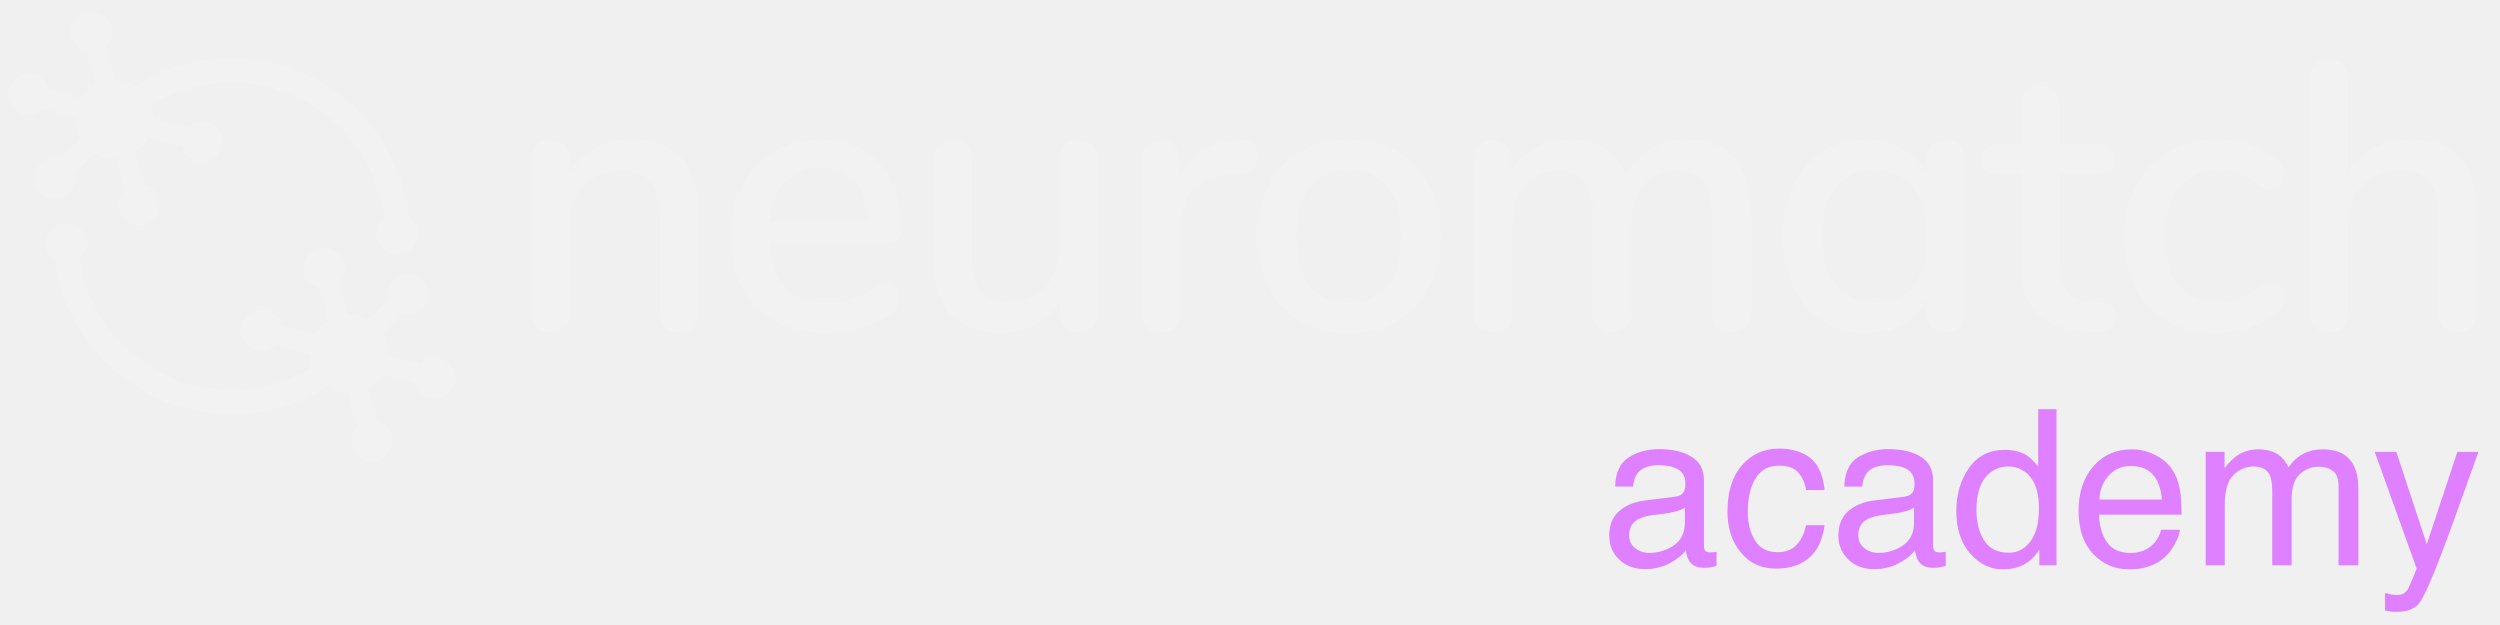
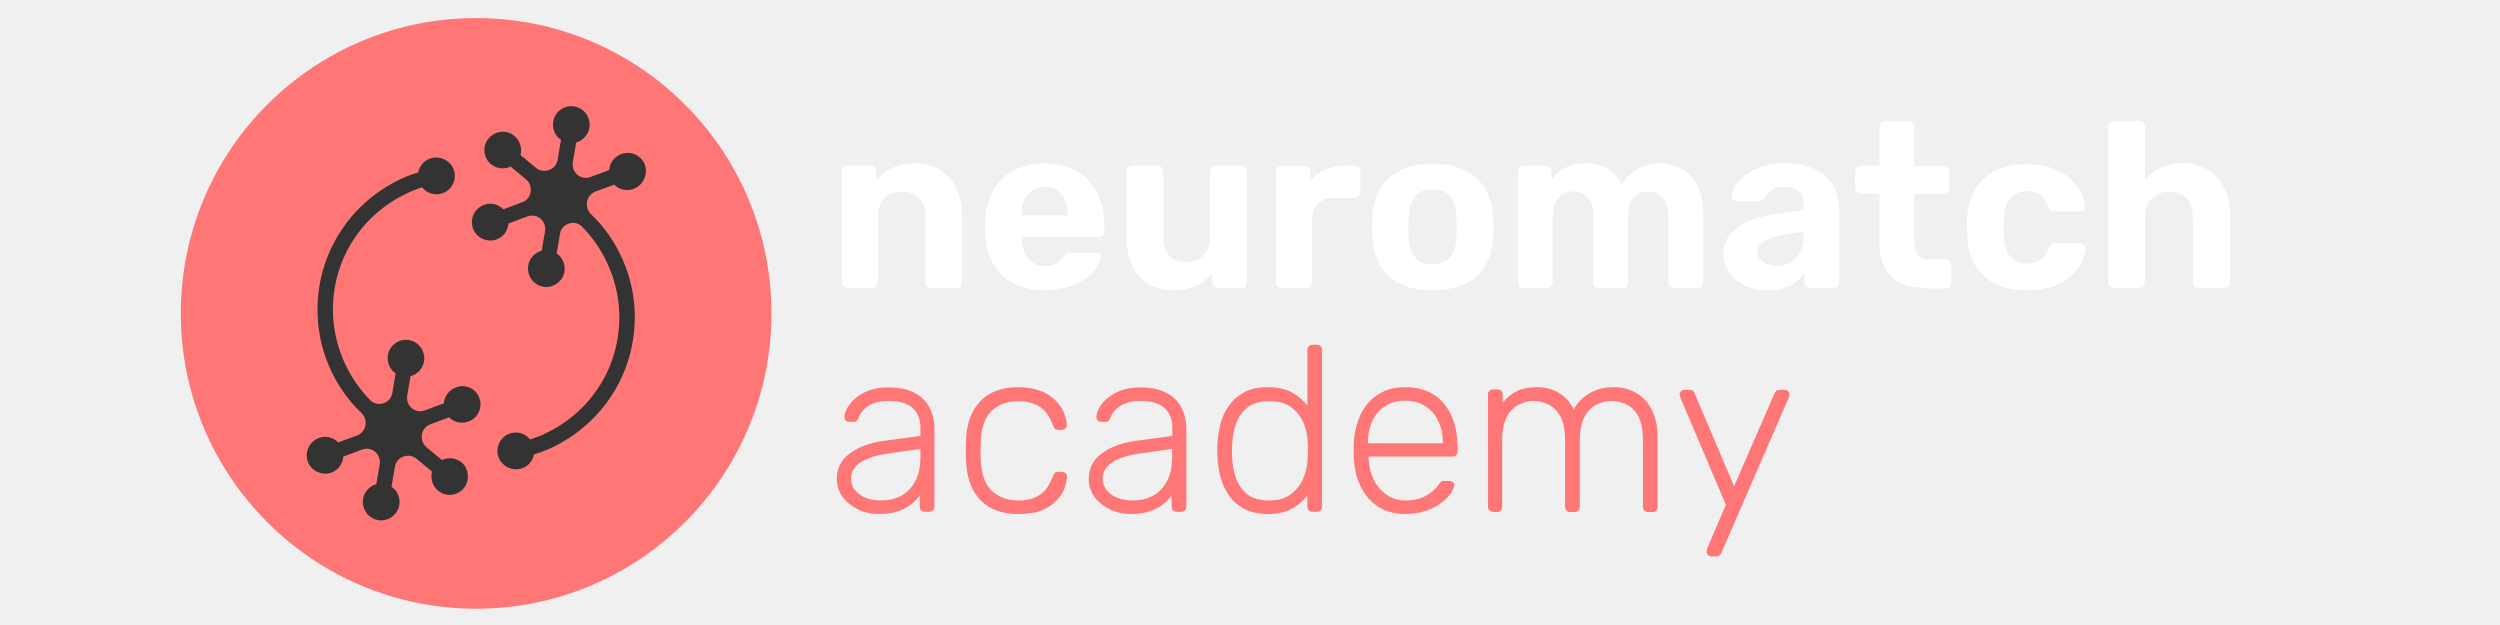
- <svg xmlns="http://www.w3.org/2000/svg" xmlns:xlink="http://www.w3.org/1999/xlink" version="1.1" id="Layer_1" x="0px" y="0px" width="1037px" height="259px" viewBox="0 0 1037 259" enable-background="new 0 0 1037 259" xml:space="preserve">
+ <svg xmlns="http://www.w3.org/2000/svg" version="1.1" id="Layer_1" x="0px" y="0px" viewBox="0 0 1037 259" style="enable-background:new 0 0 1037 259;" xml:space="preserve">
+   <style type="text/css">
+ 	.st0{fill:#FF7676;}
+ 	.st1{fill:#333333;}
+ 	.st2{fill:#FFFFFF;}
+ </style>
  <g>
-     <defs>
-       <rect id="SVGID_1_" x="-85" y="-217" width="1200" height="630" />
-     </defs>
-     <clipPath id="SVGID_2_">
-       <use xlink:href="#SVGID_1_" overflow="visible" />
-     </clipPath>
-     <path clip-path="url(#SVGID_2_)" fill="#F2F2F2" d="M28.92,79.935c2.25-2.25,2.97-5.43,2.19-8.29l8.12-8.12   c2.72,1.58,5.78,2.31,8.83,2.19l3.61,13.09c-3.33,3.33-3.33,8.73,0,12.06s8.73,3.33,12.07,0c3.33-3.33,3.33-8.73,0-12.07   c-1.13-1.13-2.5-1.86-3.94-2.23l-3.68-13.32c1.03-0.65,2.02-1.4,2.91-2.3c1.13-1.13,2.05-2.39,2.79-3.73l13.58,3.75   c0.36,1.44,1.1,2.81,2.23,3.94c3.33,3.33,8.73,3.33,12.07,0c3.33-3.33,3.33-8.73,0-12.07c-3.33-3.33-8.73-3.33-12.06,0l-13.82-3.82   c-0.04-1.83-0.38-3.65-1.03-5.39c9.92-6.1,21.36-9.37,33.3-9.37c17.03,0,33.04,6.63,45.08,18.67   c10.18,10.18,16.51,23.27,18.21,37.39c-0.18,0.15-0.35,0.3-0.51,0.47c-3.33,3.33-3.33,8.729,0,12.07c3.33,3.33,8.73,3.33,12.07,0   c3.33-3.33,3.33-8.73,0-12.07c-0.44-0.44-0.93-0.82-1.43-1.15c-1.87-16.57-9.24-31.94-21.17-43.86   c-13.95-13.95-32.5-21.64-52.24-21.64c-14.26,0-27.89,4.03-39.63,11.52c-2.64-1.74-5.66-2.63-8.7-2.69l-3.81-13.82   c3.33-3.33,3.33-8.73,0-12.06s-8.73-3.33-12.07,0c-3.34,3.33-3.33,8.73,0,12.07c1.13,1.13,2.5,1.86,3.94,2.23l3.75,13.58   c-1.34,0.73-2.6,1.65-3.73,2.79c-0.9,0.9-1.66,1.88-2.3,2.91l-13.34-3.68c-0.36-1.44-1.1-2.81-2.23-3.94   c-3.33-3.33-8.73-3.33-12.07,0c-3.33,3.33-3.33,8.73,0,12.07c3.33,3.33,8.73,3.33,12.06,0l13.09,3.61   c-0.11,3.05,0.62,6.11,2.19,8.83l-8.12,8.12c-2.86-0.78-6.04-0.06-8.29,2.19c-3.33,3.33-3.33,8.73,0,12.07   C20.18,83.265,25.58,83.265,28.92,79.935" />
-     <path clip-path="url(#SVGID_2_)" fill="#F2F2F2" d="M186.28,150.895c-3.33-3.329-8.73-3.329-12.06,0l-13.09-3.609   c0.11-3.05-0.62-6.11-2.19-8.83l8.12-8.12c2.86,0.78,6.05,0.06,8.29-2.19c3.33-3.329,3.33-8.729,0-12.069   c-3.33-3.33-8.73-3.33-12.07,0c-2.25,2.25-2.97,5.43-2.19,8.29l-8.12,8.12c-2.72-1.58-5.78-2.311-8.83-2.19l-3.61-13.09   c3.33-3.33,3.33-8.73,0-12.061c-3.33-3.329-8.73-3.329-12.07,0c-3.33,3.33-3.33,8.73,0,12.07c1.13,1.13,2.5,1.86,3.94,2.23   l3.68,13.319c-1.03,0.651-2.02,1.401-2.91,2.301c-1.13,1.13-2.05,2.39-2.79,3.729l-13.58-3.75c-0.36-1.439-1.1-2.81-2.23-3.939   c-3.33-3.33-8.73-3.33-12.07,0c-3.33,3.329-3.33,8.729,0,12.069c3.33,3.33,8.73,3.33,12.06,0l13.82,3.811   c0.04,1.819,0.38,3.64,1.02,5.37c-24.55,15.029-57.14,11.949-78.37-9.28c-9.73-9.73-15.97-22.21-17.97-35.67   c0.11-0.101,0.23-0.2,0.33-0.3c3.33-3.33,3.33-8.73,0-12.07c-3.33-3.341-8.73-3.33-12.07,0c-3.33,3.33-3.33,8.729,0,12.07   c0.5,0.5,1.05,0.92,1.64,1.27c2.23,15.8,9.51,30.46,20.91,41.86c14.4,14.399,33.32,21.6,52.24,21.6c13.79,0,27.57-3.85,39.61-11.5   c2.64,1.75,5.67,2.64,8.72,2.7l3.81,13.82c-3.33,3.329-3.33,8.729,0,12.06c3.33,3.33,8.73,3.33,12.07,0   c3.33-3.33,3.33-8.73,0-12.07c-1.13-1.13-2.5-1.859-3.94-2.229l-3.75-13.58c1.34-0.73,2.6-1.65,3.73-2.79   c0.9-0.9,1.66-1.88,2.3-2.91l13.32,3.68c0.36,1.44,1.1,2.811,2.23,3.94c3.33,3.33,8.73,3.33,12.07,0   C189.61,159.635,189.61,154.225,186.28,150.895" />
-     <path clip-path="url(#SVGID_2_)" fill="#F2F2F2" d="M289.73,89.055v41.18c0,2.43-0.71,4.3-2.14,5.62   c-1.42,1.319-3.4,1.979-5.94,1.979c-2.43,0-4.36-0.69-5.78-2.06c-1.43-1.37-2.14-3.22-2.14-5.54v-40.38   c0-6.55-1.29-11.35-3.88-14.41c-2.59-3.06-6.63-4.59-12.12-4.59c-6.44,0-11.62,2.01-15.52,6.02c-3.91,4.01-5.86,9.4-5.86,16.15   v37.22c0,2.32-0.71,4.17-2.14,5.54s-3.35,2.061-5.78,2.061c-2.43,0-4.38-0.69-5.86-2.061s-2.22-3.22-2.22-5.54v-64.47   c0-2.22,0.76-4.04,2.3-5.46c1.53-1.43,3.46-2.14,5.78-2.14c2.32,0,4.17,0.69,5.54,2.06c1.37,1.37,2.06,3.17,2.06,5.38v6.49   c2.53-4.64,6.07-8.18,10.61-10.61c4.54-2.43,9.66-3.64,15.36-3.64C280.49,57.855,289.73,68.255,289.73,89.055" />
-     <path clip-path="url(#SVGID_2_)" fill="#F2F2F2" d="M371.76,119.305c0.95,1.16,1.43,2.641,1.43,4.431c0,3.06-1.9,5.649-5.7,7.76   c-3.7,2.11-7.74,3.75-12.12,4.91c-4.38,1.16-8.58,1.739-12.59,1.739c-12.25,0-21.91-3.56-28.98-10.689s-10.61-16.87-10.61-29.22   c0-7.92,1.56-14.94,4.67-21.06c3.11-6.12,7.5-10.87,13.14-14.25c5.65-3.38,12.06-5.07,19.24-5.07c10.35,0,18.53,3.33,24.55,9.98   c6.02,6.65,9.03,15.63,9.03,26.92c0,4.22-1.9,6.33-5.7,6.33h-48.94c1.05,16.37,8.92,24.55,23.6,24.55c3.91,0,7.29-0.529,10.14-1.58   c2.85-1.05,5.86-2.43,9.03-4.119c0.32-0.211,1.19-0.66,2.61-1.351c1.43-0.69,2.61-1.03,3.56-1.03   C369.6,117.565,370.81,118.145,371.76,119.305 M325.84,75.435c-3.7,3.91-5.91,9.4-6.65,16.47h40.86   c-0.32-7.18-2.14-12.69-5.46-16.55c-3.33-3.85-8-5.78-14.02-5.78C334.44,69.575,329.53,71.535,325.84,75.435" />
-     <path clip-path="url(#SVGID_2_)" fill="#F2F2F2" d="M453.09,60.235c1.43,1.37,2.14,3.27,2.14,5.7v64.459   c0,2.221-0.74,4.011-2.22,5.382c-1.48,1.368-3.43,2.059-5.86,2.059c-2.22,0-4.01-0.66-5.38-1.979c-1.37-1.32-2.06-3.091-2.06-5.311   v-6.019c-2.43,4.429-5.78,7.809-10.06,10.139c-4.28,2.32-9.05,3.479-14.33,3.479c-18.79,0-28.19-10.35-28.19-31.039v-41.17   c0-2.43,0.71-4.33,2.14-5.7c1.43-1.37,3.41-2.06,5.94-2.06c2.43,0,4.35,0.69,5.78,2.06s2.14,3.27,2.14,5.7v41.02   c0,6.229,1.27,10.821,3.8,13.78c2.53,2.96,6.44,4.43,11.72,4.43c6.23,0,11.22-2,14.97-6.021c3.75-4.01,5.62-9.34,5.62-16V65.935   c0-2.32,0.74-4.2,2.22-5.62c1.48-1.43,3.43-2.14,5.86-2.14C449.729,58.175,451.66,58.865,453.09,60.235" />
-     <path clip-path="url(#SVGID_2_)" fill="#F2F2F2" d="M521.74,64.665c0,2.32-0.58,4.07-1.74,5.23s-3.17,1.85-6.02,2.06l-4.75,0.48   c-6.65,0.63-11.59,2.96-14.81,6.97c-3.22,4.01-4.83,8.87-4.83,14.57v36.27c0,2.53-0.74,4.43-2.22,5.7   c-1.48,1.27-3.38,1.899-5.7,1.899c-2.32,0-4.25-0.63-5.78-1.899c-1.53-1.271-2.3-3.17-2.3-5.7v-64.47c0-2.43,0.76-4.3,2.3-5.62   c1.53-1.32,3.46-1.98,5.78-1.98c2.11,0,3.88,0.66,5.31,1.98c1.43,1.32,2.14,3.14,2.14,5.46v7.6c2.11-4.64,5.17-8.18,9.19-10.61   c4.01-2.43,8.55-3.85,13.62-4.28l2.22-0.16C519.21,57.855,521.74,60.025,521.74,64.665" />
-     <path clip-path="url(#SVGID_2_)" fill="#F2F2F2" d="M539.56,133.244c-5.761-3.27-10.189-7.939-13.3-14.02   c-3.12-6.069-4.67-13.119-4.67-21.14c0-8.13,1.561-15.23,4.67-21.299c3.11-6.071,7.55-10.741,13.3-14.021   c5.75-3.27,12.431-4.91,20.03-4.91c7.601,0,14.28,1.64,20.03,4.91c5.75,3.271,10.19,7.95,13.3,14.021   c3.11,6.069,4.67,13.169,4.67,21.299c0,8.03-1.56,15.07-4.67,21.14c-3.121,6.07-7.55,10.75-13.3,14.02   c-5.76,3.271-12.43,4.911-20.03,4.911C551.99,138.155,545.31,136.515,539.56,133.244 M575.82,118.515   c3.75-4.64,5.62-11.46,5.62-20.43c0-8.87-1.9-15.65-5.7-20.351c-3.8-4.699-9.191-7.05-16.15-7.05c-6.96,0-12.35,2.351-16.149,7.05   c-3.801,4.7-5.7,11.48-5.7,20.351c0,8.98,1.87,15.79,5.62,20.43c3.75,4.65,9.159,6.971,16.229,6.971S572.08,123.165,575.82,118.515   " />
-     <path clip-path="url(#SVGID_2_)" fill="#F2F2F2" d="M726.04,89.055v41.18c0,2.43-0.74,4.3-2.22,5.62   c-1.48,1.319-3.431,1.979-5.86,1.979c-2.32,0-4.22-0.66-5.7-1.979c-1.479-1.32-2.22-3.19-2.22-5.62v-41.02   c0-6.44-1.16-11.11-3.479-14.02c-2.32-2.9-5.971-4.35-10.931-4.35c-5.81,0-10.4,1.98-13.78,5.94s-5.069,9.37-5.069,16.23v37.22   c0,2.43-0.74,4.3-2.22,5.62c-1.48,1.319-3.431,1.979-5.86,1.979c-2.32,0-4.221-0.66-5.7-1.979c-1.48-1.32-2.22-3.19-2.22-5.62   v-41.02c0-6.44-1.16-11.11-3.48-14.02c-2.319-2.9-5.97-4.35-10.93-4.35c-5.81,0-10.431,1.98-13.86,5.94s-5.149,9.37-5.149,16.23   v37.22c0,2.43-0.74,4.3-2.22,5.62c-1.48,1.319-3.381,1.979-5.701,1.979c-2.319,0-4.25-0.66-5.779-1.979   c-1.53-1.32-2.3-3.19-2.3-5.62v-64.46c0-2.32,0.79-4.17,2.38-5.54c1.58-1.37,3.479-2.06,5.699-2.06c2.221,0,4.041,0.66,5.461,1.98   c1.43,1.32,2.14,3.14,2.14,5.46v5.86c2.32-4.43,5.54-7.81,9.66-10.14c4.12-2.32,8.87-3.48,14.25-3.48c5.91,0,10.79,1.22,14.65,3.64   c3.85,2.43,6.729,6.18,8.629,11.24c2.32-4.54,5.75-8.16,10.29-10.85c4.541-2.69,9.71-4.04,15.521-4.04   C717.38,57.855,726.04,68.255,726.04,89.055" />
-     <path clip-path="url(#SVGID_2_)" fill="#F2F2F2" d="M813.07,60.314c1.43,1.431,2.14,3.301,2.14,5.621v64.14   c0,2.43-0.71,4.33-2.14,5.7c-1.431,1.369-3.351,2.06-5.78,2.06s-4.36-0.69-5.78-2.06c-1.43-1.37-2.14-3.271-2.14-5.7v-6.34   c-2.32,4.649-5.7,8.21-10.142,10.689c-4.429,2.48-9.559,3.72-15.358,3.72c-6.76,0-12.72-1.659-17.9-4.989   c-5.17-3.33-9.21-7.971-12.12-13.94c-2.91-5.96-4.359-12.91-4.359-20.83c0-8.13,1.449-15.259,4.359-21.38   c2.9-6.12,6.94-10.85,12.12-14.17c5.17-3.33,11.141-4.989,17.9-4.989c5.81,0,10.93,1.27,15.358,3.8   c4.432,2.529,7.812,6.12,10.142,10.77v-6.65c0-2.321,0.71-4.17,2.14-5.54s3.351-2.06,5.78-2.06   C809.71,58.174,811.64,58.885,813.07,60.314 M793.75,118.355c3.75-4.75,5.62-11.511,5.62-20.271c0-8.759-1.88-15.521-5.62-20.271   c-3.75-4.75-9.11-7.129-16.07-7.129c-6.97,0-12.38,2.399-16.229,7.21c-3.86,4.81-5.78,11.64-5.78,20.509   c0,8.551,1.93,15.201,5.78,19.961c3.85,4.75,9.27,7.13,16.229,7.13C784.64,125.485,790,123.105,793.75,118.355" />
-     <path clip-path="url(#SVGID_2_)" fill="#F2F2F2" d="M876.41,127.465c1,1,1.5,2.4,1.5,4.2c0,2.11-0.82,3.72-2.45,4.83   c-1.64,1.11-4.04,1.56-7.21,1.35l-4.279-0.319c-8.551-0.631-14.94-3.25-19.161-7.841c-4.22-4.59-6.339-11.38-6.339-20.35v-37.22   h-9.5c-4.65,0-6.971-2.06-6.971-6.18c0-1.9,0.61-3.41,1.82-4.51c1.21-1.11,2.93-1.66,5.15-1.66h9.5v-16.32   c0-2.43,0.709-4.33,2.14-5.7c1.43-1.37,3.35-2.06,5.778-2.06c2.432,0,4.382,0.69,5.861,2.06c1.48,1.37,2.221,3.27,2.221,5.7v16.31   h15.68c2.22,0,3.93,0.55,5.149,1.66c1.21,1.11,1.82,2.61,1.82,4.51c0,2.01-0.61,3.54-1.82,4.59c-1.22,1.06-2.93,1.58-5.149,1.58   h-15.68v38.33c0,4.96,1.029,8.61,3.089,10.931c2.061,2.319,5.2,3.64,9.421,3.96l4.43,0.319   C873.75,125.855,875.41,126.465,876.41,127.465" />
-     <path clip-path="url(#SVGID_2_)" fill="#F2F2F2" d="M898.9,133.245c-5.65-3.271-10.03-7.92-13.141-13.94   c-3.12-6.02-4.67-12.989-4.67-20.909c0-8.021,1.61-15.101,4.83-21.22c3.22-6.12,7.73-10.87,13.54-14.25   c5.81-3.38,12.46-5.07,19.96-5.07c4.01,0,8.05,0.58,12.12,1.74c4.06,1.16,7.68,2.75,10.85,4.75c3.38,2.32,5.07,5.02,5.07,8.08   c0,1.8-0.479,3.3-1.42,4.51c-0.95,1.22-2.17,1.82-3.64,1.82c-0.95,0-1.9-0.24-2.852-0.71c-0.949-0.48-2.17-1.19-3.639-2.14   c-2.641-1.69-5.09-2.98-7.36-3.88c-2.27-0.9-4.99-1.35-8.16-1.35c-7.18,0-12.75,2.43-16.71,7.29   c-3.96,4.86-5.939,11.62-5.939,20.271c0,8.659,1.95,15.34,5.859,20.029c3.9,4.7,9.45,7.051,16.631,7.051   c3.17,0,5.96-0.48,8.39-1.431s4.91-2.22,7.439-3.8c1.16-0.74,2.319-1.37,3.48-1.9c1.16-0.529,2.22-0.79,3.17-0.79   c1.48,0,2.69,0.61,3.64,1.82c0.949,1.22,1.42,2.72,1.42,4.509c0,1.481-0.399,2.831-1.189,4.041c-0.79,1.221-2.14,2.45-4.04,3.721   c-3.17,2.109-6.87,3.75-11.09,4.909c-4.22,1.16-8.5,1.74-12.83,1.74C911.12,138.155,904.55,136.515,898.9,133.245" />
-     <path clip-path="url(#SVGID_2_)" fill="#F2F2F2" d="M1027.42,89.055v41.18c0,2.32-0.74,4.17-2.22,5.54   c-1.48,1.369-3.43,2.06-5.86,2.06c-2.43,0-4.359-0.69-5.78-2.06c-1.42-1.37-2.14-3.22-2.14-5.54v-41.02   c0-6.33-1.29-10.98-3.88-13.94s-6.63-4.43-12.12-4.43c-6.439,0-11.62,2.01-15.52,6.02c-3.91,4.01-5.86,9.4-5.86,16.15v37.22   c0,2.32-0.71,4.17-2.14,5.54c-1.42,1.369-3.351,2.06-5.78,2.06c-2.429,0-4.38-0.69-5.86-2.06c-1.479-1.37-2.22-3.22-2.22-5.54   v-98.03c0-2.32,0.76-4.17,2.3-5.54c1.53-1.37,3.51-2.06,5.94-2.06c2.319,0,4.2,0.66,5.62,1.979c1.43,1.32,2.14,3.09,2.14,5.31   v39.59c2.64-4.43,6.18-7.81,10.61-10.14c4.43-2.32,9.5-3.48,15.199-3.48C1018.23,57.855,1027.42,68.255,1027.42,89.055" />
-   </g>
-   <g>
-     <path fill="#DE80FF" d="M694.934,206.017c1.816-0.233,3.031-0.994,3.646-2.281c0.352-0.706,0.527-1.72,0.527-3.044   c0-2.705-0.958-4.668-2.873-5.889s-4.656-1.831-8.223-1.831c-4.123,0-7.047,1.119-8.771,3.356   c-0.965,1.237-1.594,3.077-1.886,5.521h-7.383c0.146-5.817,2.026-9.864,5.64-12.142c3.614-2.276,7.807-3.415,12.576-3.415   c5.529,0,10.021,1.055,13.475,3.164c3.424,2.109,5.136,5.391,5.136,9.845v27.115c0,0.82,0.169,1.479,0.505,1.977   c0.337,0.497,1.048,0.746,2.132,0.746c0.352,0,0.747-0.021,1.187-0.066c0.439-0.043,0.908-0.108,1.406-0.196v5.844   c-1.23,0.352-2.168,0.571-2.812,0.659s-1.523,0.132-2.637,0.132c-2.725,0-4.702-0.967-5.933-2.899   c-0.645-1.025-1.099-2.476-1.362-4.351c-1.611,2.109-3.926,3.94-6.943,5.493c-3.018,1.552-6.344,2.328-9.976,2.328   c-4.366,0-7.933-1.324-10.7-3.973c-2.77-2.647-4.153-5.961-4.153-9.94c0-4.36,1.362-7.739,4.087-10.139s6.299-3.878,10.723-4.434   L694.934,206.017z M678.277,227.386c1.67,1.315,3.647,1.973,5.933,1.973c2.783,0,5.478-0.644,8.086-1.93   c4.395-2.136,6.592-5.631,6.592-10.487v-6.361c-0.966,0.617-2.208,1.132-3.728,1.543c-1.521,0.412-3.012,0.705-4.474,0.88   l-4.78,0.615c-2.865,0.38-5.021,0.979-6.465,1.798c-2.445,1.374-3.669,3.566-3.669,6.577   C675.772,224.272,676.607,226.07,678.277,227.386z" />
-     <path fill="#DE80FF" d="M750.854,189.939c3.324,2.578,5.324,7.017,5.998,13.315h-7.69c-0.469-2.9-1.538-5.31-3.208-7.229   c-1.67-1.918-4.351-2.878-8.042-2.878c-5.039,0-8.643,2.458-10.811,7.374c-1.406,3.189-2.109,7.125-2.109,11.807   c0,4.711,0.995,8.676,2.988,11.895c1.992,3.22,5.126,4.828,9.404,4.828c3.28,0,5.882-0.999,7.8-2.999   c1.919-1.998,3.245-4.734,3.978-8.207h7.69c-0.879,6.24-3.076,10.804-6.592,13.688c-3.516,2.887-8.014,4.329-13.491,4.329   c-6.152,0-11.06-2.248-14.722-6.745s-5.493-10.115-5.493-16.854c0-8.262,2.007-14.692,6.021-19.292s9.125-6.899,15.337-6.899   C743.213,186.072,747.527,187.361,750.854,189.939z" />
-     <path fill="#DE80FF" d="M789.986,206.017c1.816-0.233,3.033-0.994,3.648-2.281c0.351-0.706,0.526-1.72,0.526-3.044   c0-2.705-0.958-4.668-2.873-5.889s-4.656-1.831-8.223-1.831c-4.122,0-7.047,1.119-8.771,3.356   c-0.965,1.237-1.593,3.077-1.886,5.521h-7.383c0.146-5.817,2.026-9.864,5.641-12.142c3.613-2.276,7.805-3.415,12.574-3.415   c5.531,0,10.023,1.055,13.477,3.164c3.423,2.109,5.135,5.391,5.135,9.845v27.115c0,0.82,0.168,1.479,0.506,1.977   c0.336,0.497,1.047,0.746,2.131,0.746c0.352,0,0.747-0.021,1.187-0.066c0.439-0.043,0.907-0.108,1.406-0.196v5.844   c-1.23,0.352-2.169,0.571-2.812,0.659c-0.645,0.088-1.523,0.132-2.637,0.132c-2.725,0-4.702-0.967-5.933-2.899   c-0.645-1.025-1.099-2.476-1.362-4.351c-1.611,2.109-3.927,3.94-6.943,5.493c-3.018,1.552-6.343,2.328-9.976,2.328   c-4.365,0-7.932-1.324-10.701-3.973c-2.768-2.647-4.152-5.961-4.152-9.94c0-4.36,1.362-7.739,4.087-10.139   s6.299-3.878,10.723-4.434L789.986,206.017z M773.331,227.386c1.67,1.315,3.647,1.973,5.933,1.973c2.783,0,5.479-0.644,8.086-1.93   c4.395-2.136,6.592-5.631,6.592-10.487v-6.361c-0.965,0.617-2.207,1.132-3.729,1.543c-1.52,0.412-3.011,0.705-4.473,0.88   l-4.781,0.615c-2.865,0.38-5.02,0.979-6.463,1.798c-2.447,1.374-3.67,3.566-3.67,6.577   C770.826,224.272,771.661,226.07,773.331,227.386z" />
-     <path fill="#DE80FF" d="M840.674,188.885c1.4,0.879,2.991,2.417,4.771,4.614v-23.774h7.603V234.5h-7.119v-6.548   c-1.839,2.9-4.014,4.995-6.522,6.284c-2.512,1.289-5.385,1.934-8.625,1.934c-5.225,0-9.748-2.204-13.57-6.613   c-3.824-4.409-5.735-10.276-5.735-17.601c0-6.855,1.743-12.795,5.231-17.819c3.486-5.024,8.47-7.537,14.949-7.537   C835.246,186.6,838.252,187.361,840.674,188.885z M823.017,224.173c2.128,3.398,5.538,5.098,10.231,5.098   c3.644,0,6.639-1.574,8.985-4.724s3.52-7.669,3.52-13.558c0-5.947-1.21-10.349-3.629-13.206c-2.42-2.855-5.407-4.284-8.964-4.284   c-3.965,0-7.178,1.523-9.641,4.57s-3.694,7.529-3.694,13.447C819.825,216.556,820.889,220.774,823.017,224.173z" />
-     <path fill="#DE80FF" d="M893.94,188.73c3.115,1.568,5.488,3.597,7.119,6.087c1.572,2.373,2.62,5.142,3.145,8.306   c0.466,2.168,0.699,5.625,0.699,10.371H870.67c0.146,4.789,1.265,8.631,3.357,11.524c2.094,2.894,5.334,4.34,9.723,4.34   c4.1,0,7.369-1.368,9.812-4.105c1.366-1.589,2.335-3.429,2.904-5.519h7.778c-0.205,1.729-0.887,3.655-2.043,5.779   c-1.158,2.124-2.449,3.859-3.873,5.207c-2.385,2.344-5.336,3.926-8.854,4.746c-1.891,0.469-4.027,0.703-6.412,0.703   c-5.822,0-10.757-2.131-14.805-6.395c-4.047-4.262-6.069-10.231-6.069-17.907c0-7.559,2.038-13.696,6.114-18.413   s9.404-7.075,15.985-7.075C887.607,186.38,890.824,187.164,893.94,188.73z M896.773,207.21c-0.32-3.428-1.061-6.167-2.223-8.218   c-2.15-3.809-5.738-5.713-10.764-5.713c-3.602,0-6.623,1.312-9.063,3.934s-3.733,5.954-3.878,9.997H896.773z" />
-     <path fill="#DE80FF" d="M914.923,187.435h7.822v6.68c1.874-2.314,3.574-3.999,5.098-5.054c2.607-1.787,5.565-2.681,8.877-2.681   c3.75,0,6.768,0.923,9.053,2.769c1.289,1.055,2.461,2.607,3.516,4.658c1.758-2.52,3.823-4.387,6.196-5.604   c2.373-1.215,5.039-1.823,7.998-1.823c6.328,0,10.635,2.285,12.92,6.855c1.23,2.461,1.846,5.771,1.846,9.932V234.5h-8.218v-32.695   c0-3.135-0.784-5.288-2.352-6.46s-3.479-1.758-5.734-1.758c-3.105,0-5.779,1.04-8.02,3.12c-2.242,2.08-3.362,5.552-3.362,10.415   V234.5h-8.042v-30.718c0-3.193-0.381-5.522-1.143-6.987c-1.201-2.197-3.442-3.296-6.724-3.296c-2.988,0-5.706,1.157-8.152,3.472   c-2.445,2.314-3.669,6.504-3.669,12.568V234.5h-7.91V187.435z" />
-     <path fill="#DE80FF" d="M1019.315,187.435h8.744c-1.113,3.02-3.589,9.907-7.426,20.664c-2.872,8.09-5.273,14.685-7.207,19.784   c-4.566,12.003-7.786,19.321-9.659,21.957c-1.873,2.635-5.093,3.952-9.659,3.952c-1.112,0-1.969-0.044-2.569-0.132   c-0.6-0.088-1.339-0.249-2.217-0.483v-7.207c1.375,0.381,2.369,0.615,2.982,0.703c0.614,0.088,1.156,0.132,1.624,0.132   c1.462,0,2.537-0.242,3.224-0.724c0.688-0.482,1.266-1.074,1.734-1.776c0.146-0.234,0.672-1.434,1.578-3.596   c0.906-2.165,1.565-3.772,1.976-4.824l-17.402-48.45h8.965l12.611,38.338L1019.315,187.435z" />
+     <circle class="st0" cx="197.5" cy="130" r="122.5" />
+     <g>
+       <g>
+         <path class="st1" d="M199,165.6c1.1,3.6-0.7,7.5-4.1,9c-3,1.4-6.5,0.7-8.6-1.5l-7.8,2.9c-1.9,0.7-3.2,2.3-3.5,4.3l0,0     c-0.3,2,0.4,3.9,1.9,5.2l6.4,5.3c2.8-1.3,6.2-0.9,8.6,1.4c2.6,2.5,2.9,7.1,0.8,9.9c-2.6,3.6-7.7,4.2-11,1.4     c-2.4-2-3.2-5.1-2.5-7.9l0,0l-6.4-5.3c-1.5-1.3-3.6-1.6-5.5-0.9h0c-1.9,0.7-3.2,2.3-3.5,4.3l-1.4,8.2c2.6,1.7,3.9,5,3.1,8.2     c-0.9,3.6-4.4,6.1-8.1,5.7c-4.4-0.4-7.5-4.5-6.8-8.9c0.5-3,2.8-5.3,5.5-6.1l0,0l1.4-8.2c0.3-2-0.4-3.9-1.9-5.2l0,0     c-1.5-1.3-3.6-1.6-5.5-0.9l-7.7,2.9c-0.2,3.1-2.3,5.9-5.5,6.8c-3.6,1-7.5-0.8-9-4.2c-1.8-4.1,0.2-8.7,4.3-10.3     c2.9-1.1,6-0.3,8.1,1.8c0,0,0,0,0,0l7.7-2.8c1.9-0.7,3.3-2.4,3.6-4.4v0c0.3-1.8-0.3-3.7-1.7-5c-11.6-11.1-18.3-26.8-18.2-42.9     c0-11.4,3.2-22.4,9.3-32c5.9-9.3,14.3-16.7,24.1-21.6c2.5-1.2,5.1-2.3,7.8-3.1c0.2-0.1,0.4-0.1,0.6-0.2c0.5-2.7,2.5-5.1,5.4-5.9     c3.6-1,7.5,0.8,9.1,4.2c1.8,4.1-0.2,8.8-4.3,10.3c-3.2,1.2-6.6,0.1-8.6-2.4c0,0,0,0,0,0c-2.4,0.8-4.8,1.7-7.1,2.9     c-18.4,9-29.9,27.3-29.9,47.8c0,14,5.7,27.7,15.5,37.6c1.5,1.5,3.7,2,5.7,1.2h0c1.8-0.7,3.1-2.2,3.4-4.1l1.4-8.2     c-2.5-1.7-3.9-5-3.1-8.2c0.9-3.6,4.4-6.1,8.1-5.7c4.4,0.4,7.5,4.5,6.8,8.9c-0.5,3-2.8,5.4-5.6,6.1l-1.4,8.1     c-0.3,2,0.4,3.9,1.9,5.2h0c1.5,1.3,3.6,1.6,5.5,0.9l7.8-2.9c0.2-2.9,2.1-5.5,5-6.6C193.2,159.1,197.8,161.3,199,165.6z" />
+         <path class="st1" d="M263.4,78.1c-3,1.4-6.5,0.7-8.6-1.5l-7.7,2.8c-1.9,0.7-3.3,2.4-3.6,4.4v0c-0.3,1.8,0.3,3.7,1.6,5     c5.6,5.3,10,11.7,13.1,18.7c3.4,7.6,5.1,15.7,5.1,24.1c0,11.4-3.2,22.4-9.3,32c-5.9,9.3-14.3,16.7-24.1,21.6     c-2.5,1.2-5.1,2.3-7.8,3.1c-0.2,0.1-0.4,0.1-0.6,0.2c-0.5,2.7-2.5,5.1-5.4,5.9c-3.6,1-7.5-0.8-9.1-4.2c-1.8-4.1,0.2-8.8,4.3-10.3     c3.2-1.2,6.6-0.1,8.6,2.4c0,0,0,0,0,0c2.4-0.8,4.8-1.7,7.1-2.9c18.4-9,29.9-27.3,29.9-47.8c0-14-5.7-27.7-15.5-37.6     c-1.5-1.5-3.7-2-5.7-1.2l0,0c-1.8,0.7-3.1,2.2-3.4,4.1l-1.4,8.2c2.5,1.7,3.9,5,3.1,8.2c-0.9,3.6-4.4,6.1-8.1,5.7     c-4.4-0.4-7.5-4.5-6.8-8.9c0.5-3,2.8-5.4,5.6-6.1l1.4-8.1c0.3-2-0.4-3.9-1.9-5.2l0,0c-1.5-1.3-3.6-1.6-5.5-0.9l-7.8,2.9     c-0.2,3.1-2.3,5.9-5.5,6.8c-3.6,1-7.5-0.8-9-4.2c-1.8-4.1,0.2-8.7,4.3-10.3c2.9-1.1,6-0.3,8.1,1.8l7.8-2.9     c1.9-0.7,3.2-2.3,3.5-4.3v0c0.3-2-0.4-3.9-1.9-5.2l-6.4-5.3c-2.8,1.3-6.2,0.9-8.6-1.4c-2.7-2.6-3.1-6.9-0.8-9.9     c2.6-3.6,7.7-4.2,11-1.4c2.4,2,3.2,5.1,2.5,7.9l6.4,5.3c1.5,1.3,3.6,1.6,5.5,0.9h0c1.9-0.7,3.2-2.3,3.5-4.3l1.4-8.2     c-2.6-1.7-3.9-5-3.1-8.2c0.9-3.6,4.4-6.1,8.1-5.7c4.4,0.4,7.5,4.5,6.8,8.9c-0.5,3-2.8,5.3-5.5,6.1l-1.4,8.2     c-0.3,2,0.4,3.9,1.9,5.2v0c1.5,1.3,3.6,1.6,5.5,0.9l7.7-2.9c0.2-2.9,2.1-5.5,5-6.6c4.1-1.5,8.7,0.7,10,5     C268.6,72.6,266.8,76.5,263.4,78.1z" />
+       </g>
+     </g>
+     <g>
+       <path class="st2" d="M351.5,119.4c-0.6,0-1.2-0.2-1.7-0.7c-0.5-0.5-0.7-1-0.7-1.8V71.2c0-0.7,0.2-1.3,0.7-1.8    c0.5-0.5,1-0.7,1.7-0.7h9.5c0.7,0,1.3,0.2,1.8,0.7c0.5,0.5,0.7,1,0.7,1.8V75c1.7-2.1,3.9-3.8,6.5-5.2c2.7-1.4,5.9-2,9.7-2    c3.8,0,7.2,0.9,10.1,2.6c2.9,1.7,5.2,4.2,6.8,7.5c1.7,3.3,2.5,7.3,2.5,11.9V117c0,0.7-0.2,1.3-0.7,1.8c-0.5,0.5-1.1,0.7-1.7,0.7    h-10.3c-0.7,0-1.3-0.2-1.8-0.7c-0.5-0.5-0.7-1-0.7-1.8V90.4c0-3.4-0.8-6.1-2.5-8c-1.7-1.9-4.1-2.9-7.3-2.9c-3.1,0-5.5,1-7.3,2.9    c-1.8,1.9-2.7,4.6-2.7,8V117c0,0.7-0.2,1.3-0.7,1.8c-0.5,0.5-1,0.7-1.7,0.7H351.5z" />
+       <path class="st2" d="M433.4,120.4c-7.5,0-13.4-2.1-17.8-6.2c-4.4-4.2-6.7-10.2-7-18.1c0-0.5,0-1.2,0-2.1c0-0.9,0-1.6,0-2.1    c0.3-5,1.4-9.3,3.4-12.9c2-3.6,4.8-6.4,8.5-8.3c3.6-1.9,7.9-2.9,12.8-2.9c5.5,0,10,1.1,13.7,3.4c3.7,2.2,6.4,5.3,8.3,9.2    c1.9,3.9,2.8,8.3,2.8,13.3v2.2c0,0.6-0.2,1.2-0.7,1.7c-0.5,0.5-1.1,0.7-1.7,0.7h-31.9c0,0.1,0,0.2,0,0.3c0,0.2,0,0.3,0,0.4    c0.1,2.1,0.5,4,1.2,5.7c0.7,1.7,1.8,3.1,3.2,4.1c1.4,1,3.1,1.6,5,1.6c1.6,0,3-0.2,4-0.7c1-0.5,1.9-1,2.6-1.7    c0.7-0.6,1.2-1.2,1.5-1.7c0.6-0.6,1.1-1.1,1.4-1.2c0.4-0.2,0.9-0.2,1.7-0.2h10.1c0.6,0,1.2,0.2,1.6,0.5c0.4,0.4,0.6,0.9,0.5,1.5    c-0.1,1-0.6,2.3-1.6,3.8c-1,1.5-2.5,3-4.4,4.5c-1.9,1.5-4.4,2.7-7.3,3.7C440.5,119.9,437.2,120.4,433.4,120.4z M423.8,89.3h19.1    v-0.2c0-2.3-0.4-4.4-1.1-6.1c-0.7-1.7-1.8-3.1-3.3-4c-1.4-1-3.2-1.5-5.2-1.5c-2,0-3.7,0.5-5.2,1.5c-1.4,1-2.5,2.3-3.3,4    c-0.7,1.7-1.1,3.8-1.1,6.1V89.3z" />
+       <path class="st2" d="M486.4,120.4c-3.8,0-7.1-0.9-10-2.6c-2.9-1.7-5.1-4.2-6.7-7.5c-1.6-3.3-2.4-7.3-2.4-11.9V71.2    c0-0.7,0.2-1.3,0.7-1.8c0.5-0.5,1-0.7,1.7-0.7H480c0.7,0,1.3,0.2,1.8,0.7c0.5,0.5,0.7,1,0.7,1.8v26.6c0,7.3,3.2,10.9,9.5,10.9    c3.1,0,5.5-1,7.3-2.9c1.8-1.9,2.7-4.6,2.7-8V71.2c0-0.7,0.2-1.3,0.7-1.8c0.5-0.5,1-0.7,1.8-0.7h10.3c0.6,0,1.2,0.2,1.7,0.7    c0.5,0.5,0.7,1,0.7,1.8V117c0,0.7-0.2,1.3-0.7,1.8c-0.5,0.5-1,0.7-1.7,0.7h-9.5c-0.7,0-1.3-0.2-1.8-0.7c-0.5-0.5-0.7-1-0.7-1.8    v-3.8c-1.7,2.3-3.9,4.1-6.5,5.4C493.5,119.8,490.2,120.4,486.4,120.4z" />
+       <path class="st2" d="M531.6,119.4c-0.6,0-1.2-0.2-1.7-0.7c-0.5-0.5-0.7-1-0.7-1.8V71.2c0-0.6,0.2-1.2,0.7-1.7    c0.5-0.5,1-0.7,1.7-0.7h9.5c0.6,0,1.2,0.2,1.7,0.7c0.5,0.5,0.7,1.1,0.7,1.7v3.9c1.6-2,3.6-3.6,6-4.7c2.4-1.1,5.1-1.7,8.2-1.7h4.2    c0.6,0,1.2,0.2,1.7,0.7c0.5,0.5,0.7,1,0.7,1.8v8.4c0,0.7-0.2,1.3-0.7,1.8c-0.5,0.5-1,0.7-1.7,0.7h-8.6c-2.9,0-5.1,0.8-6.7,2.4    c-1.6,1.6-2.4,3.8-2.4,6.8V117c0,0.7-0.2,1.3-0.7,1.8c-0.5,0.5-1,0.7-1.8,0.7H531.6z" />
+       <path class="st2" d="M594.3,120.4c-5.4,0-9.9-0.9-13.5-2.7c-3.6-1.8-6.4-4.3-8.3-7.6c-1.9-3.3-3-7.2-3.2-11.6    c-0.1-1.3-0.1-2.8-0.1-4.4c0-1.7,0-3.1,0.1-4.3c0.2-4.5,1.3-8.4,3.3-11.6c2-3.3,4.8-5.8,8.5-7.6c3.6-1.8,8.1-2.7,13.2-2.7    c5.1,0,9.5,0.9,13.2,2.7c3.6,1.8,6.5,4.3,8.5,7.6c2,3.3,3.1,7.2,3.3,11.6c0.1,1.2,0.2,2.7,0.2,4.3c0,1.7-0.1,3.1-0.2,4.4    c-0.2,4.4-1.3,8.3-3.2,11.6c-1.9,3.3-4.7,5.9-8.3,7.6C604.1,119.5,599.6,120.4,594.3,120.4z M594.3,109.7c3.2,0,5.6-1,7.2-3    c1.6-2,2.5-4.9,2.6-8.7c0.1-1,0.1-2.3,0.1-3.9c0-1.6,0-2.9-0.1-3.9c-0.1-3.8-1-6.7-2.6-8.7c-1.6-2-4-3-7.2-3c-3.2,0-5.6,1-7.3,3    c-1.7,2-2.5,4.9-2.7,8.7c-0.1,1-0.1,2.3-0.1,3.9c0,1.6,0,2.9,0.1,3.9c0.1,3.8,1,6.7,2.7,8.7C588.7,108.7,591.1,109.7,594.3,109.7z    " />
+       <path class="st2" d="M632,119.4c-0.6,0-1.2-0.2-1.7-0.7c-0.5-0.5-0.7-1-0.7-1.8V71.2c0-0.7,0.2-1.3,0.7-1.8c0.5-0.5,1-0.7,1.7-0.7    h9.1c0.6,0,1.2,0.2,1.7,0.7c0.5,0.5,0.7,1,0.7,1.8v3.3c1.3-1.8,3.1-3.4,5.4-4.7c2.3-1.3,5-2,8.2-2c7.5-0.1,12.7,2.7,15.5,8.6    c1.5-2.5,3.7-4.6,6.5-6.2c2.8-1.6,5.9-2.4,9.3-2.4c3.4,0,6.4,0.8,9.2,2.3c2.7,1.5,4.9,3.9,6.5,7c1.6,3.2,2.4,7.2,2.4,12.1V117    c0,0.7-0.2,1.3-0.7,1.8c-0.5,0.5-1,0.7-1.7,0.7h-9.6c-0.7,0-1.2-0.2-1.7-0.7c-0.5-0.5-0.7-1-0.7-1.8V90c0-2.7-0.4-4.8-1.2-6.3    c-0.8-1.5-1.8-2.6-3.1-3.3c-1.3-0.6-2.7-1-4.2-1c-1.4,0-2.7,0.3-3.9,1c-1.3,0.6-2.3,1.7-3.1,3.3c-0.8,1.5-1.2,3.6-1.2,6.3v27    c0,0.7-0.2,1.3-0.7,1.8c-0.5,0.5-1,0.7-1.8,0.7h-9.5c-0.7,0-1.3-0.2-1.8-0.7c-0.5-0.5-0.7-1-0.7-1.8V90c0-2.7-0.4-4.8-1.2-6.3    c-0.8-1.5-1.8-2.6-3.1-3.3c-1.3-0.6-2.6-1-4.1-1c-1.4,0-2.7,0.3-4,1c-1.3,0.7-2.4,1.8-3.2,3.3c-0.8,1.5-1.2,3.5-1.2,6.1V117    c0,0.7-0.2,1.3-0.7,1.8c-0.5,0.5-1,0.7-1.7,0.7H632z" />
+       <path class="st2" d="M733.1,120.4c-3.4,0-6.5-0.7-9.3-2c-2.7-1.3-4.9-3.1-6.5-5.4c-1.6-2.3-2.4-4.8-2.4-7.6    c0-4.6,1.9-8.2,5.6-10.9c3.7-2.7,8.7-4.5,14.8-5.5l12.8-1.9v-1.8c0-2.5-0.6-4.5-1.8-5.8c-1.2-1.4-3.2-2-6.1-2    c-2.1,0-3.9,0.4-5.2,1.3c-1.3,0.8-2.3,1.9-3,3.3c-0.5,0.8-1.3,1.3-2.2,1.3h-9.3c-0.7,0-1.3-0.2-1.7-0.6c-0.4-0.4-0.6-0.9-0.5-1.5    c0-1.1,0.4-2.4,1.3-3.9c0.8-1.5,2.1-3,3.9-4.4c1.8-1.5,4-2.7,6.7-3.7c2.7-1,6.1-1.5,10-1.5c4.1,0,7.6,0.5,10.5,1.5    c2.9,1,5.3,2.3,7,4.1c1.8,1.8,3.1,3.8,3.9,6.1c0.8,2.3,1.3,4.8,1.3,7.5V117c0,0.7-0.2,1.3-0.7,1.8c-0.5,0.5-1,0.7-1.8,0.7h-9.5    c-0.6,0-1.2-0.2-1.7-0.7c-0.5-0.5-0.7-1-0.7-1.8v-3.6c-0.8,1.2-2,2.4-3.4,3.5c-1.4,1.1-3.1,1.9-5.1,2.6    C738.1,120.1,735.7,120.4,733.1,120.4z M737,110.3c2.1,0,4.1-0.5,5.7-1.4c1.7-0.9,3-2.3,4-4.2c1-1.9,1.5-4.3,1.5-7.1V96l-9.1,1.5    c-3.5,0.6-6.1,1.5-7.7,2.6c-1.6,1.2-2.4,2.6-2.4,4.3c0,1.2,0.4,2.3,1.1,3.2c0.7,0.9,1.7,1.6,3,2C734.3,110,735.6,110.3,737,110.3z    " />
+       <path class="st2" d="M798.6,119.4c-4,0-7.5-0.7-10.3-2c-2.9-1.3-5-3.4-6.5-6.2c-1.5-2.8-2.2-6.3-2.2-10.5V80.3h-7.6    c-0.7,0-1.3-0.2-1.8-0.7c-0.5-0.5-0.7-1-0.7-1.8v-6.6c0-0.7,0.2-1.3,0.7-1.8c0.5-0.5,1-0.7,1.8-0.7h7.6V52.7    c0-0.7,0.2-1.3,0.7-1.8c0.5-0.5,1.1-0.7,1.7-0.7h9.5c0.7,0,1.3,0.2,1.8,0.7c0.5,0.5,0.7,1,0.7,1.8v16.1h12.2    c0.6,0,1.2,0.2,1.7,0.7c0.5,0.5,0.7,1,0.7,1.8v6.6c0,0.7-0.2,1.3-0.7,1.8c-0.5,0.5-1,0.7-1.7,0.7h-12.2v19.3    c0,2.5,0.4,4.4,1.3,5.8c0.9,1.4,2.4,2.1,4.6,2.1h7.1c0.6,0,1.2,0.2,1.7,0.7c0.5,0.5,0.7,1,0.7,1.7v7.2c0,0.7-0.2,1.3-0.7,1.8    c-0.5,0.5-1,0.7-1.7,0.7H798.6z" />
+       <path class="st2" d="M840.4,120.4c-4.7,0-8.9-0.9-12.5-2.6c-3.6-1.8-6.4-4.3-8.5-7.6c-2.1-3.3-3.2-7.4-3.4-12    c-0.1-1-0.1-2.4-0.1-3.9c0-1.6,0-2.9,0.1-3.9c0.2-4.7,1.3-8.8,3.4-12.1c2-3.3,4.9-5.9,8.5-7.6c3.6-1.8,7.8-2.6,12.6-2.6    c4.4,0,8.1,0.6,11.1,1.8c3.1,1.2,5.6,2.7,7.5,4.5c1.9,1.8,3.4,3.7,4.3,5.7c0.9,2,1.4,3.7,1.5,5.2c0.1,0.7-0.1,1.2-0.6,1.7    c-0.5,0.5-1.1,0.7-1.7,0.7h-10.4c-0.6,0-1.2-0.2-1.5-0.5c-0.4-0.4-0.7-0.9-1-1.5c-0.9-2.3-2.1-3.9-3.5-4.9c-1.4-1-3.2-1.5-5.4-1.5    c-2.9,0-5.2,0.9-6.9,2.8c-1.7,1.9-2.6,4.8-2.7,8.8c-0.1,2.5-0.1,4.8,0,6.9c0.2,4,1.1,7,2.8,8.8c1.7,1.8,3.9,2.7,6.9,2.7    c2.3,0,4.1-0.5,5.5-1.5c1.4-1,2.5-2.6,3.4-4.9c0.3-0.6,0.6-1.2,1-1.5c0.4-0.4,0.9-0.5,1.6-0.5h10.4c0.6,0,1.2,0.2,1.7,0.7    c0.5,0.5,0.7,1.1,0.6,1.7c-0.1,1.1-0.4,2.4-0.9,3.9c-0.6,1.5-1.4,3-2.6,4.6c-1.2,1.6-2.7,3-4.6,4.3c-1.9,1.3-4.2,2.4-6.9,3.2    C847.1,120,844,120.4,840.4,120.4z" />
+       <path class="st2" d="M876.9,119.4c-0.7,0-1.3-0.2-1.8-0.7c-0.5-0.5-0.7-1-0.7-1.8V52.7c0-0.7,0.2-1.3,0.7-1.8    c0.5-0.5,1-0.7,1.8-0.7h10.5c0.6,0,1.2,0.2,1.7,0.7c0.5,0.5,0.7,1,0.7,1.8v21.9c1.8-2.1,3.9-3.7,6.4-5c2.5-1.2,5.6-1.9,9.2-1.9    c3.8,0,7.2,0.9,10.2,2.6c3,1.7,5.3,4.2,7,7.5c1.7,3.3,2.5,7.3,2.5,11.9V117c0,0.7-0.2,1.3-0.7,1.8c-0.5,0.5-1,0.7-1.8,0.7h-10.6    c-0.6,0-1.2-0.2-1.7-0.7c-0.5-0.5-0.7-1-0.7-1.8V90.4c0-3.4-0.8-6.1-2.5-8c-1.7-1.9-4.1-2.9-7.2-2.9c-3.1,0-5.5,1-7.4,2.9    c-1.9,1.9-2.8,4.6-2.8,8V117c0,0.7-0.2,1.3-0.7,1.8c-0.5,0.5-1,0.7-1.7,0.7H876.9z" />
+       <path class="st0" d="M364.5,213.2c-3.1,0-6-0.6-8.6-1.9c-2.6-1.3-4.8-3-6.4-5.2c-1.6-2.2-2.4-4.6-2.4-7.4c0-4.4,1.8-8,5.4-10.6    c3.6-2.7,8.2-4.4,13.9-5.2l15.4-2.1v-3.4c0-3.4-1.1-6.2-3.2-8.1c-2.1-2-5.5-3-10.1-3c-3.4,0-6.1,0.7-8.2,2    c-2.1,1.3-3.5,3.1-4.3,5.2c-0.3,1-0.9,1.5-1.9,1.5h-1.6c-0.8,0-1.3-0.2-1.7-0.6c-0.3-0.4-0.5-0.9-0.5-1.5c0-0.9,0.3-2,1-3.4    c0.7-1.4,1.7-2.7,3.2-4c1.4-1.3,3.3-2.5,5.6-3.4c2.3-0.9,5-1.4,8.3-1.4c3.8,0,7,0.5,9.5,1.6c2.5,1,4.4,2.4,5.8,4    c1.4,1.7,2.4,3.5,3,5.5c0.6,2,0.9,4,0.9,5.9v32.4c0,0.6-0.2,1.2-0.6,1.6c-0.4,0.4-0.9,0.6-1.6,0.6h-1.7c-0.6,0-1.2-0.2-1.6-0.6    c-0.4-0.4-0.6-0.9-0.6-1.6v-4.6c-0.8,1.2-1.9,2.3-3.3,3.5c-1.4,1.2-3.3,2.2-5.5,3C370.7,212.8,367.9,213.2,364.5,213.2z     M365.5,207.6c3,0,5.7-0.6,8.2-1.9c2.5-1.3,4.4-3.3,5.9-6c1.5-2.7,2.2-6.1,2.2-10.2v-3.3l-12.6,1.8c-5.3,0.7-9.4,1.9-12.1,3.7    c-2.7,1.8-4.1,4-4.1,6.6c0,2.1,0.6,3.9,1.9,5.3c1.2,1.4,2.8,2.4,4.7,3.1C361.5,207.3,363.5,207.6,365.5,207.6z" />
+       <path class="st0" d="M422.3,213.2c-4.5,0-8.4-0.9-11.6-2.7c-3.2-1.8-5.6-4.4-7.3-7.7c-1.7-3.4-2.5-7.4-2.7-12    c-0.1-1-0.1-2.3-0.1-3.9c0-1.6,0-2.9,0.1-3.9c0.1-4.7,1-8.7,2.7-12c1.7-3.3,4.1-5.9,7.3-7.7c3.2-1.8,7-2.7,11.6-2.7    c3.4,0,6.4,0.5,8.9,1.4c2.5,0.9,4.6,2.2,6.2,3.7c1.6,1.5,2.9,3.2,3.7,5c0.8,1.8,1.3,3.6,1.4,5.4c0.1,0.6-0.1,1.2-0.6,1.6    c-0.5,0.4-1,0.6-1.6,0.6H439c-0.6,0-1.1-0.1-1.4-0.4c-0.3-0.3-0.6-0.8-0.9-1.6c-1.4-3.7-3.2-6.3-5.6-7.7c-2.4-1.5-5.3-2.2-8.7-2.2    c-4.4,0-8.1,1.3-11,4c-2.9,2.7-4.4,7.1-4.6,13.2c-0.1,2.3-0.1,4.5,0,6.8c0.2,6.1,1.7,10.5,4.6,13.2c2.9,2.7,6.5,4,11,4    c3.4,0,6.3-0.7,8.7-2.2c2.4-1.5,4.2-4,5.6-7.7c0.3-0.8,0.6-1.3,0.9-1.6c0.3-0.3,0.8-0.4,1.4-0.4h1.4c0.6,0,1.1,0.2,1.6,0.6    c0.5,0.4,0.6,0.9,0.6,1.6c-0.1,1.4-0.4,2.9-0.9,4.3c-0.5,1.4-1.3,2.8-2.4,4.2c-1.1,1.4-2.4,2.6-3.9,3.6c-1.6,1-3.4,1.9-5.6,2.5    C427.5,212.9,425,213.2,422.3,213.2z" />
+       <path class="st0" d="M469,213.2c-3.1,0-6-0.6-8.6-1.9c-2.6-1.3-4.8-3-6.4-5.2c-1.6-2.2-2.4-4.6-2.4-7.4c0-4.4,1.8-8,5.4-10.6    c3.6-2.7,8.2-4.4,13.9-5.2l15.4-2.1v-3.4c0-3.4-1.1-6.2-3.2-8.1c-2.1-2-5.5-3-10.1-3c-3.4,0-6.1,0.7-8.2,2    c-2.1,1.3-3.5,3.1-4.3,5.2c-0.3,1-0.9,1.5-1.9,1.5h-1.6c-0.8,0-1.3-0.2-1.7-0.6c-0.3-0.4-0.5-0.9-0.5-1.5c0-0.9,0.3-2,1-3.4    c0.7-1.4,1.7-2.7,3.2-4c1.4-1.3,3.3-2.5,5.6-3.4c2.3-0.9,5-1.4,8.3-1.4c3.8,0,7,0.5,9.5,1.6c2.5,1,4.4,2.4,5.8,4    c1.4,1.7,2.4,3.5,3,5.5c0.6,2,0.9,4,0.9,5.9v32.4c0,0.6-0.2,1.2-0.6,1.6c-0.4,0.4-0.9,0.6-1.6,0.6h-1.7c-0.6,0-1.2-0.2-1.6-0.6    c-0.4-0.4-0.6-0.9-0.6-1.6v-4.6c-0.8,1.2-1.9,2.3-3.3,3.5c-1.4,1.2-3.3,2.2-5.5,3C475.2,212.8,472.3,213.2,469,213.2z     M469.9,207.6c3,0,5.7-0.6,8.2-1.9c2.5-1.3,4.4-3.3,5.9-6c1.5-2.7,2.2-6.1,2.2-10.2v-3.3l-12.6,1.8c-5.3,0.7-9.4,1.9-12.1,3.7    c-2.7,1.8-4.1,4-4.1,6.6c0,2.1,0.6,3.9,1.9,5.3c1.2,1.4,2.8,2.4,4.7,3.1C466,207.3,467.9,207.6,469.9,207.6z" />
+       <path class="st0" d="M525.9,213.2c-3.8,0-7-0.7-9.6-2c-2.6-1.4-4.8-3.2-6.4-5.5c-1.6-2.3-2.8-4.8-3.6-7.6    c-0.7-2.8-1.2-5.6-1.3-8.5c-0.1-1-0.1-1.9-0.1-2.7c0-0.8,0-1.8,0.1-2.7c0.1-2.9,0.6-5.7,1.3-8.5c0.7-2.8,1.9-5.3,3.6-7.6    c1.6-2.3,3.8-4.1,6.4-5.5c2.6-1.4,5.8-2,9.6-2c4,0,7.4,0.7,10,2.2c2.6,1.5,4.8,3.3,6.4,5.5v-23.1c0-0.6,0.2-1.2,0.6-1.6    c0.4-0.4,0.9-0.6,1.6-0.6h1.7c0.6,0,1.2,0.2,1.6,0.6c0.4,0.4,0.6,0.9,0.6,1.6v64.9c0,0.6-0.2,1.2-0.6,1.6    c-0.4,0.4-0.9,0.6-1.6,0.6h-1.7c-0.7,0-1.2-0.2-1.6-0.6c-0.4-0.4-0.6-0.9-0.6-1.6v-4.6c-1.6,2.2-3.8,4-6.4,5.5    C533.2,212.5,529.9,213.2,525.9,213.2z M526.5,207.6c3.7,0,6.7-0.9,9-2.6c2.3-1.8,4-3.9,5.1-6.6c1.1-2.6,1.7-5.3,1.8-7.9    c0.1-1,0.1-2.2,0.1-3.8c0-1.6,0-2.8-0.1-3.8c-0.1-2.6-0.7-5.2-1.8-7.7c-1.1-2.5-2.8-4.6-5.1-6.3c-2.3-1.7-5.2-2.5-8.9-2.5    c-3.8,0-6.8,0.8-9,2.5c-2.2,1.7-3.8,3.9-4.8,6.6c-1,2.7-1.5,5.7-1.7,8.8c-0.1,1.8-0.1,3.6,0,5.5c0.1,3.1,0.7,6,1.7,8.8    c1,2.7,2.6,4.9,4.8,6.6C519.7,206.8,522.7,207.6,526.5,207.6z" />
+       <path class="st0" d="M582.9,213.2c-6.3,0-11.3-2.1-15-6.2c-3.7-4.1-5.8-9.5-6.3-16.2c-0.1-1-0.1-2.3-0.1-3.9c0-1.6,0-2.9,0.1-3.9    c0.3-4.4,1.4-8.3,3.1-11.7c1.8-3.4,4.2-6,7.3-7.9c3.1-1.9,6.7-2.8,11-2.8c4.5,0,8.4,1,11.6,3c3.2,2,5.6,4.9,7.4,8.7    c1.7,3.8,2.6,8.2,2.6,13.4v1.5c0,0.6-0.2,1.2-0.6,1.6c-0.4,0.4-1,0.6-1.6,0.6h-34.7c0,0.5,0,0.8,0,1c0.1,2.9,0.8,5.7,2,8.3    c1.2,2.6,3,4.8,5.3,6.4c2.3,1.7,5,2.5,8.1,2.5c2.8,0,5.1-0.4,7-1.3c1.9-0.8,3.3-1.8,4.4-2.8c1.1-1,1.8-1.8,2.1-2.3    c0.6-0.8,1-1.3,1.4-1.5c0.3-0.2,0.8-0.2,1.6-0.2h1.6c0.6,0,1.1,0.2,1.5,0.5c0.4,0.4,0.6,0.8,0.5,1.4c-0.1,0.9-0.6,2-1.5,3.4    c-0.9,1.3-2.3,2.6-4,3.9c-1.7,1.3-3.8,2.4-6.3,3.2C588.7,212.8,585.9,213.2,582.9,213.2z M567.5,183.9h31v-0.4    c0-3.2-0.6-6.2-1.9-8.8c-1.2-2.6-3-4.7-5.4-6.2c-2.3-1.5-5.1-2.3-8.4-2.3c-3.2,0-6,0.8-8.3,2.3c-2.3,1.5-4.1,3.6-5.3,6.2    c-1.2,2.6-1.8,5.5-1.8,8.8V183.9z" />
+       <path class="st0" d="M619.4,212.3c-0.7,0-1.2-0.2-1.6-0.6c-0.4-0.4-0.6-0.9-0.6-1.6v-46.4c0-0.6,0.2-1.2,0.6-1.6    c0.4-0.4,0.9-0.6,1.6-0.6h1.7c0.6,0,1.2,0.2,1.6,0.6c0.4,0.4,0.6,0.9,0.6,1.6v3.4c1.6-2.1,3.6-3.7,5.8-4.8c2.2-1.1,5-1.7,8.1-1.7    c7.3,0,12.5,3.1,15.6,9.2c1.5-2.8,3.7-5,6.6-6.7c2.9-1.7,6.2-2.5,10-2.5c3.4,0,6.5,0.8,9.3,2.4c2.8,1.6,4.9,3.9,6.5,7.1    c1.6,3.1,2.4,7,2.4,11.7v28.4c0,0.6-0.2,1.2-0.6,1.6c-0.4,0.4-0.9,0.6-1.6,0.6h-1.7c-0.6,0-1.2-0.2-1.6-0.6    c-0.4-0.4-0.6-0.9-0.6-1.6v-27.4c0-4.3-0.6-7.6-1.9-10c-1.2-2.4-2.9-4-4.9-5c-2-1-4.2-1.5-6.5-1.5c-1.9,0-3.9,0.5-5.9,1.5    c-2,1-3.7,2.6-5,5c-1.3,2.4-2,5.7-2,10v27.4c0,0.6-0.2,1.2-0.6,1.6c-0.4,0.4-0.9,0.6-1.6,0.6h-1.7c-0.6,0-1.2-0.2-1.6-0.6    c-0.4-0.4-0.6-0.9-0.6-1.6v-27.4c0-4.3-0.6-7.6-1.9-10c-1.3-2.4-3-4-5-5c-2-1-4.1-1.5-6.3-1.5c-1.9,0-3.9,0.5-5.9,1.5    c-2,1-3.7,2.6-5,5c-1.3,2.4-2,5.7-2,9.9v27.5c0,0.6-0.2,1.2-0.6,1.6c-0.4,0.4-0.9,0.6-1.6,0.6H619.4z" />
+       <path class="st0" d="M709.9,230.8c-0.5,0-1-0.2-1.4-0.6c-0.4-0.4-0.6-0.8-0.6-1.4c0-0.3,0-0.5,0.1-0.8c0.1-0.3,0.2-0.7,0.4-1.1    l7.5-17.5l-18.6-43.8c-0.4-1-0.6-1.6-0.6-1.9c0-0.5,0.2-1,0.6-1.4c0.4-0.4,0.8-0.6,1.4-0.6h2c0.6,0,1.2,0.1,1.5,0.4    c0.4,0.3,0.6,0.6,0.7,1l16.4,38.6l16.8-38.6c0.2-0.4,0.5-0.7,0.8-1c0.3-0.3,0.8-0.4,1.5-0.4h1.9c0.5,0,1,0.2,1.4,0.6    c0.4,0.4,0.6,0.8,0.6,1.4c0,0.3-0.2,1-0.6,1.9l-27.7,63.8c-0.2,0.4-0.5,0.7-0.8,1c-0.3,0.3-0.8,0.4-1.5,0.4H709.9z" />
+     </g>
  </g>
</svg>
